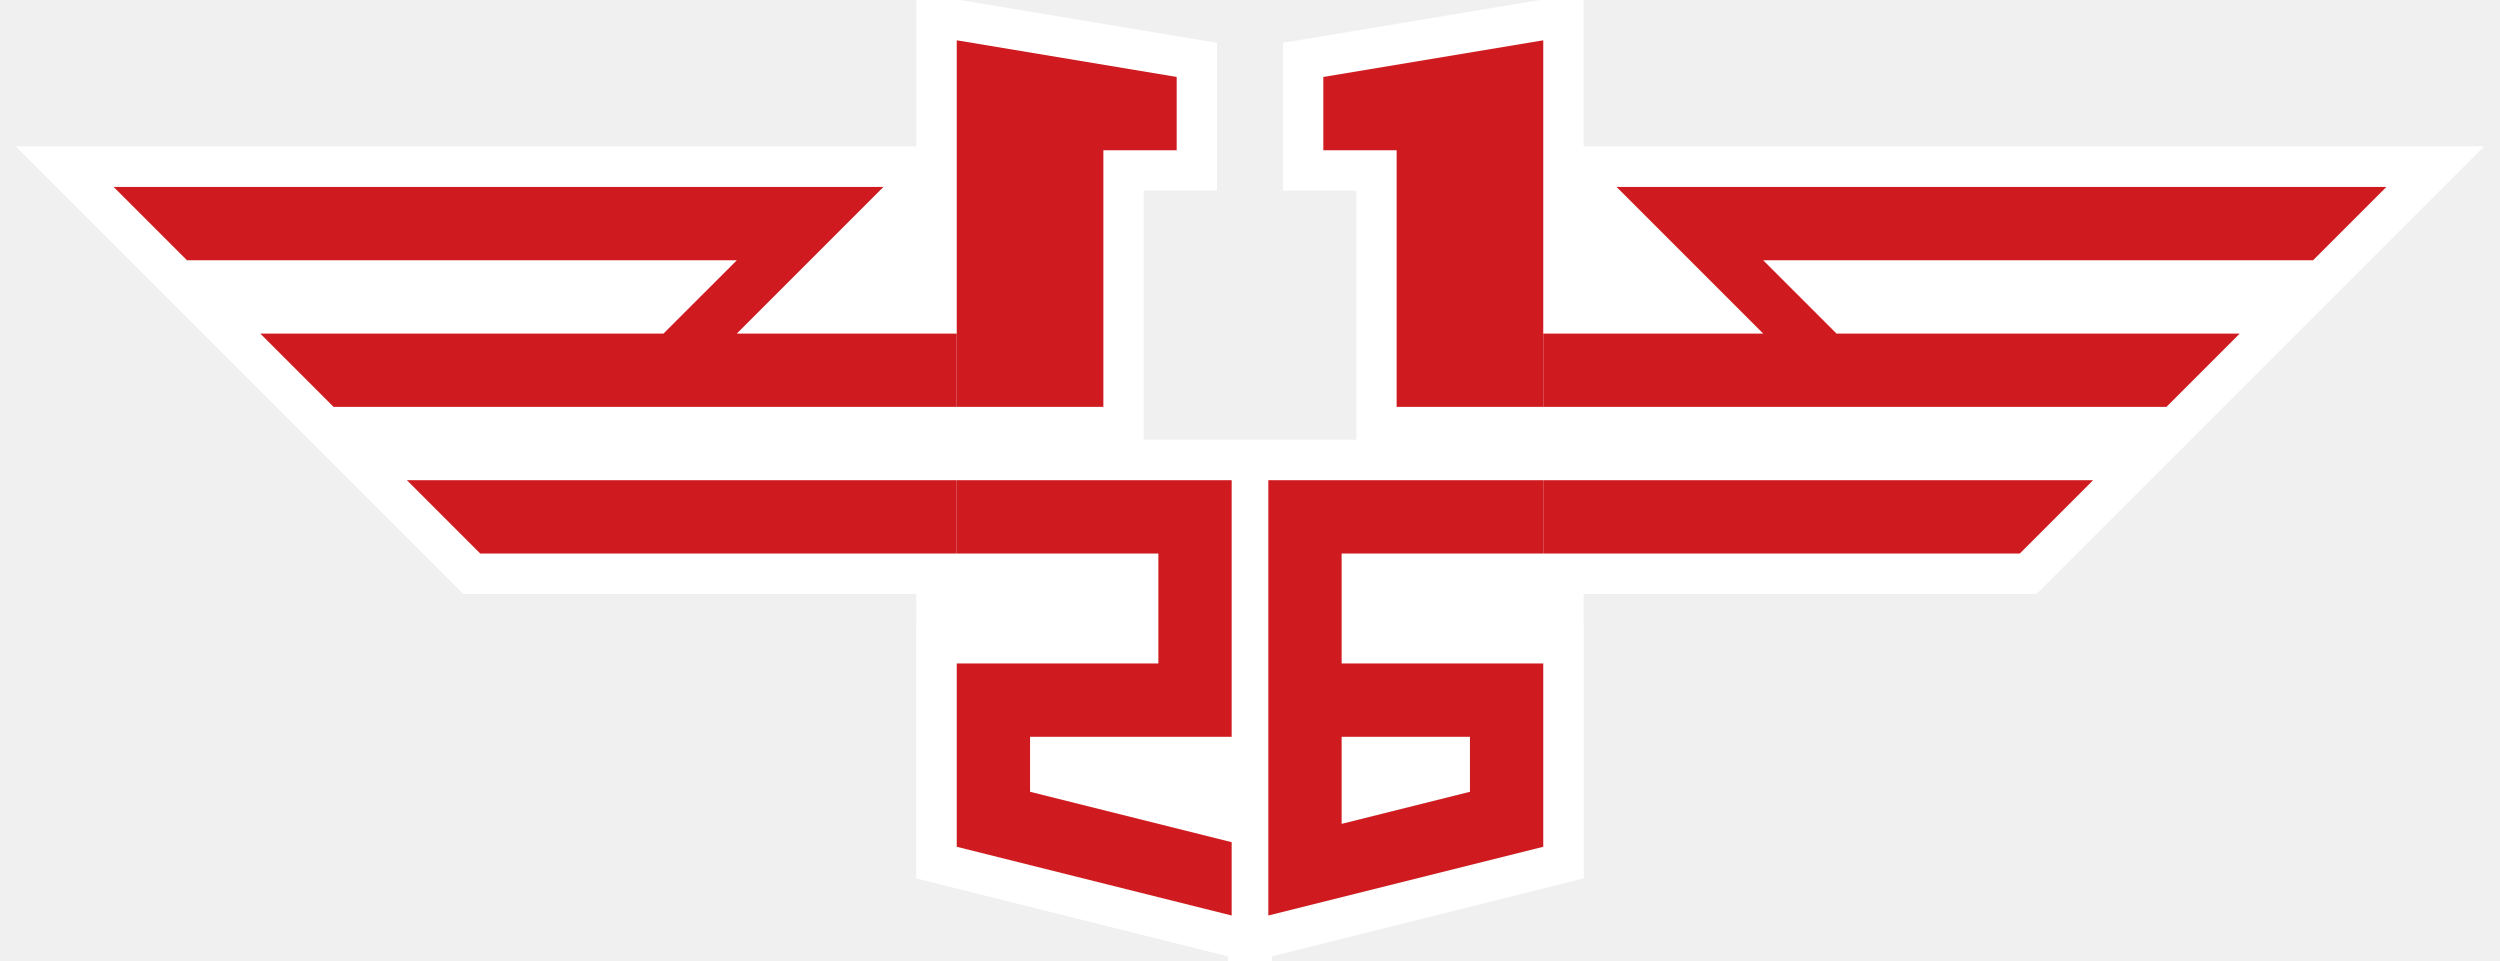
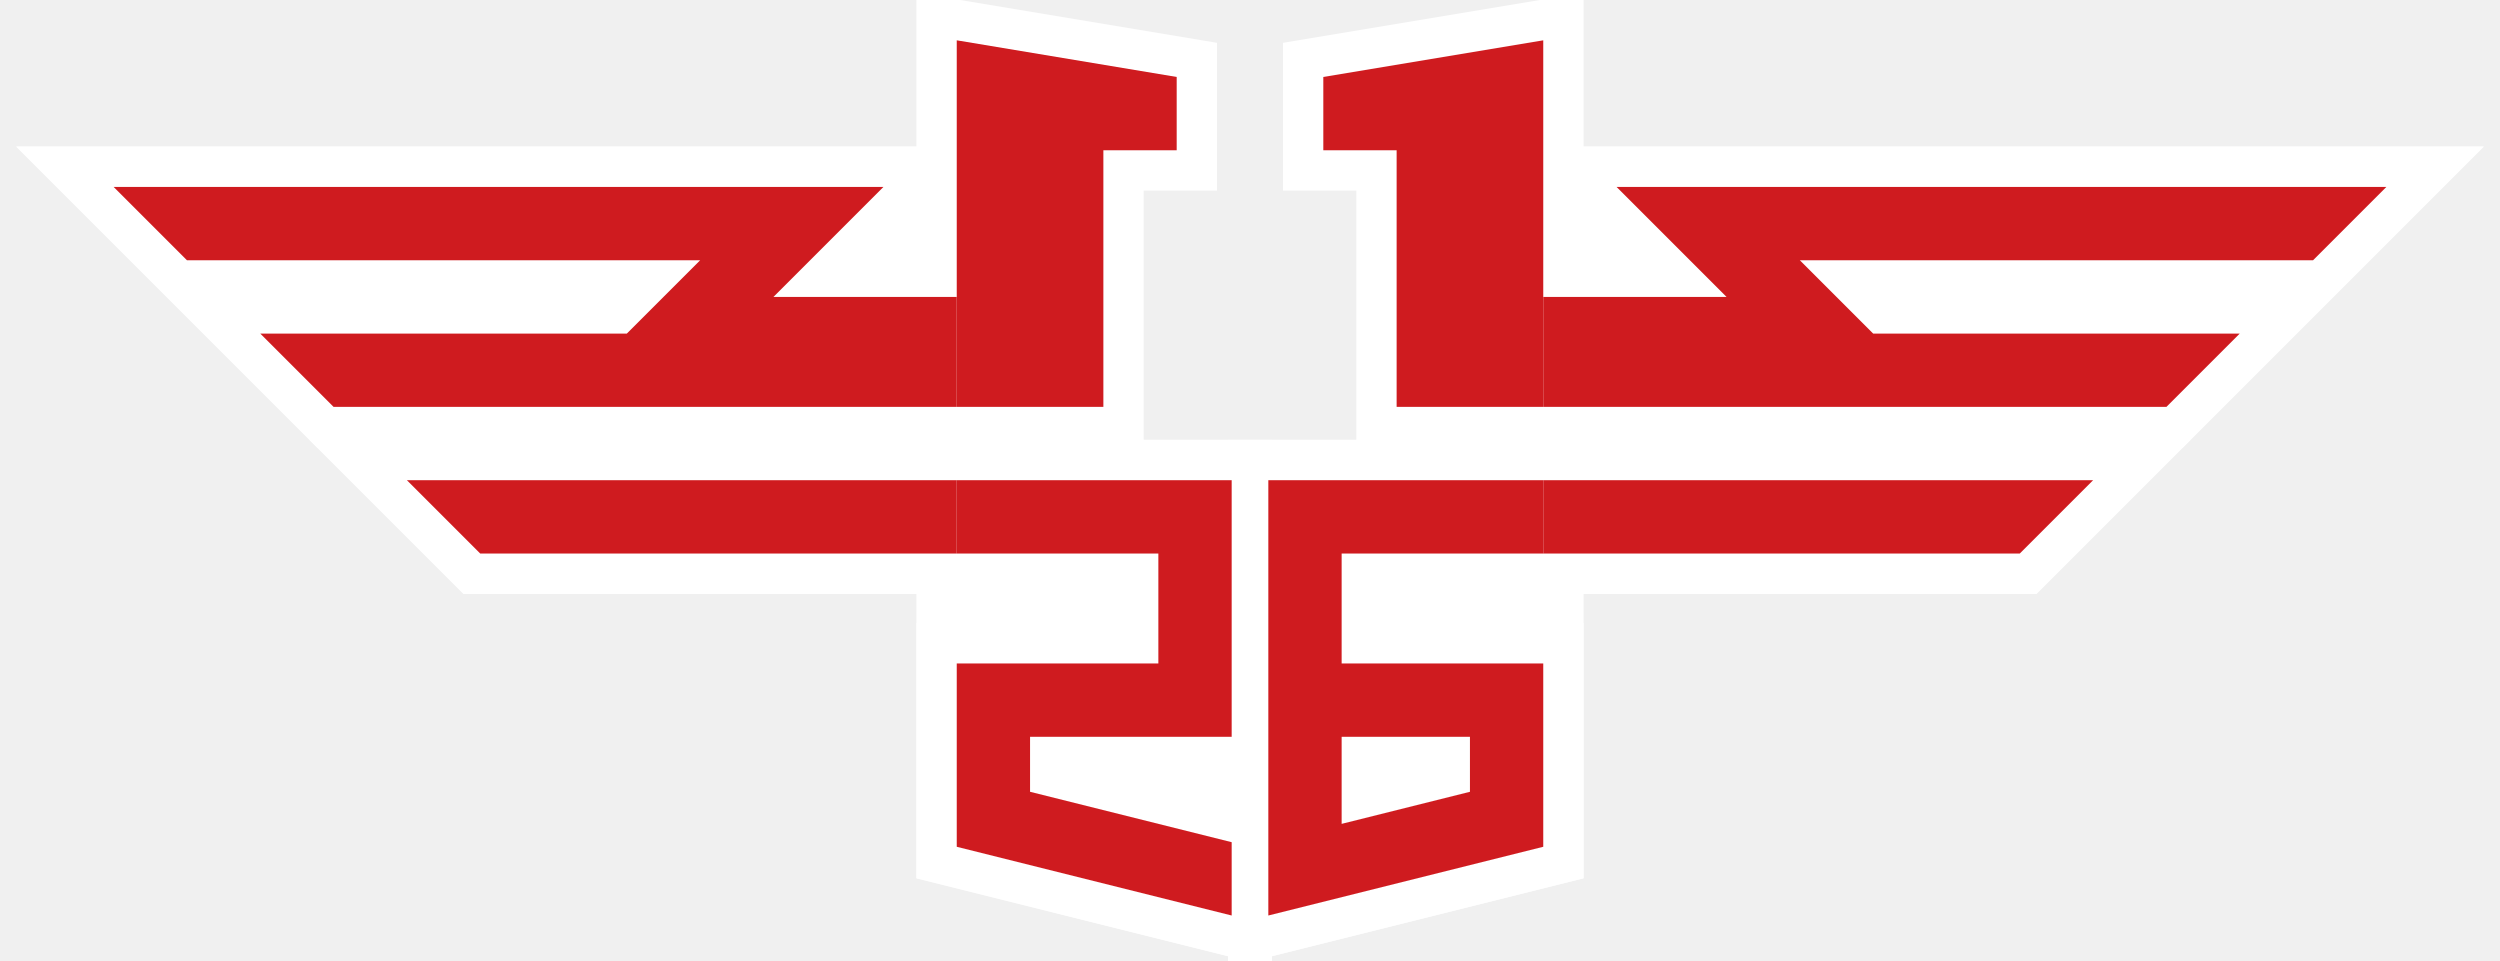
<svg xmlns="http://www.w3.org/2000/svg" viewBox="-1.1 -1.1 68.2 26.2" role="img" aria-label="S4NDMoD26">
  <g fill="#ffffff" stroke="#ffffff" stroke-width="2.2" stroke-linejoin="miter" stroke-miterlimit="4">
    <path d="M41 4 L64 4 L54 14 L41 14 Z" />
    <path d="M25 4 L2 4 L12 14 L25 14 Z" />
    <path d="M25 12 L41 12 L41 22 L33 24 L25 22 Z" />
    <path d="M41 0 L35 1 L35 3 L37 3 L37 10 L41 10 Z" />
-     <path d="M41 10 L41 8 L47 8 L43 4 L64 4 L62 6 L47 6 L49 8 L60 8 L58 10 Z" />
+     <path d="M41 10 L41 7 L46 7 L43 4 L64 4 L62 6 L48 6 L50 8 L60 8 L58 10 Z" />
    <path d="M41 12 L56 12 L54 14 L41 14 Z" />
    <path d="M25 0 L31 1 L31 3 L29 3 L29 10 L25 10 Z" />
-     <path d="M25 10 L25 8 L19 8 L23 4 L2 4 L4 6 L19 6 L17 8 L6 8 L8 10 Z" />
+     <path d="M25 10 L25 7 L20 7 L23 4 L2 4 L4 6 L18 6 L16 8 L6 8 L8 10 Z" />
    <path d="M25 12 L10 12 L12 14 L25 14 Z" />
    <path d="M25 12 L32.5 12 L32.5 19 L27 19 L27 20.5 L32.5 21.875 L32.5 23.875 L25 22 L25 17 L30.5 17 L30.5 14 L25 14 Z" />
    <path fill-rule="evenodd" d="M33.5 12 L41 12 L41 14 L35.5 14 L35.5 17 L41 17 L41 22 L33.5 23.875 Z M35.5 19 L39 19 L39 20.5 L35.5 21.375 Z" />
  </g>
  <g fill="#cf1b1f">
    <path d="M41 0 L35 1 L35 3 L37 3 L37 10 L41 10 Z" />
-     <path d="M41 10 L41 8 L47 8 L43 4 L64 4 L62 6 L47 6 L49 8 L60 8 L58 10 Z" />
+     <path d="M41 10 L41 7 L46 7 L43 4 L64 4 L62 6 L48 6 L50 8 L60 8 L58 10 Z" />
    <path d="M41 12 L56 12 L54 14 L41 14 Z" />
    <path d="M25 0 L31 1 L31 3 L29 3 L29 10 L25 10 Z" />
-     <path d="M25 10 L25 8 L19 8 L23 4 L2 4 L4 6 L19 6 L17 8 L6 8 L8 10 Z" />
+     <path d="M25 10 L25 7 L20 7 L23 4 L2 4 L4 6 L18 6 L16 8 L6 8 L8 10 Z" />
    <path d="M25 12 L10 12 L12 14 L25 14 Z" />
    <path d="M25 12 L32.5 12 L32.5 19 L27 19 L27 20.5 L32.5 21.875 L32.5 23.875 L25 22 L25 17 L30.5 17 L30.5 14 L25 14 Z" />
    <path fill-rule="evenodd" d="M33.5 12 L41 12 L41 14 L35.5 14 L35.5 17 L41 17 L41 22 L33.5 23.875 Z M35.5 19 L39 19 L39 20.5 L35.5 21.375 Z" />
  </g>
</svg>
